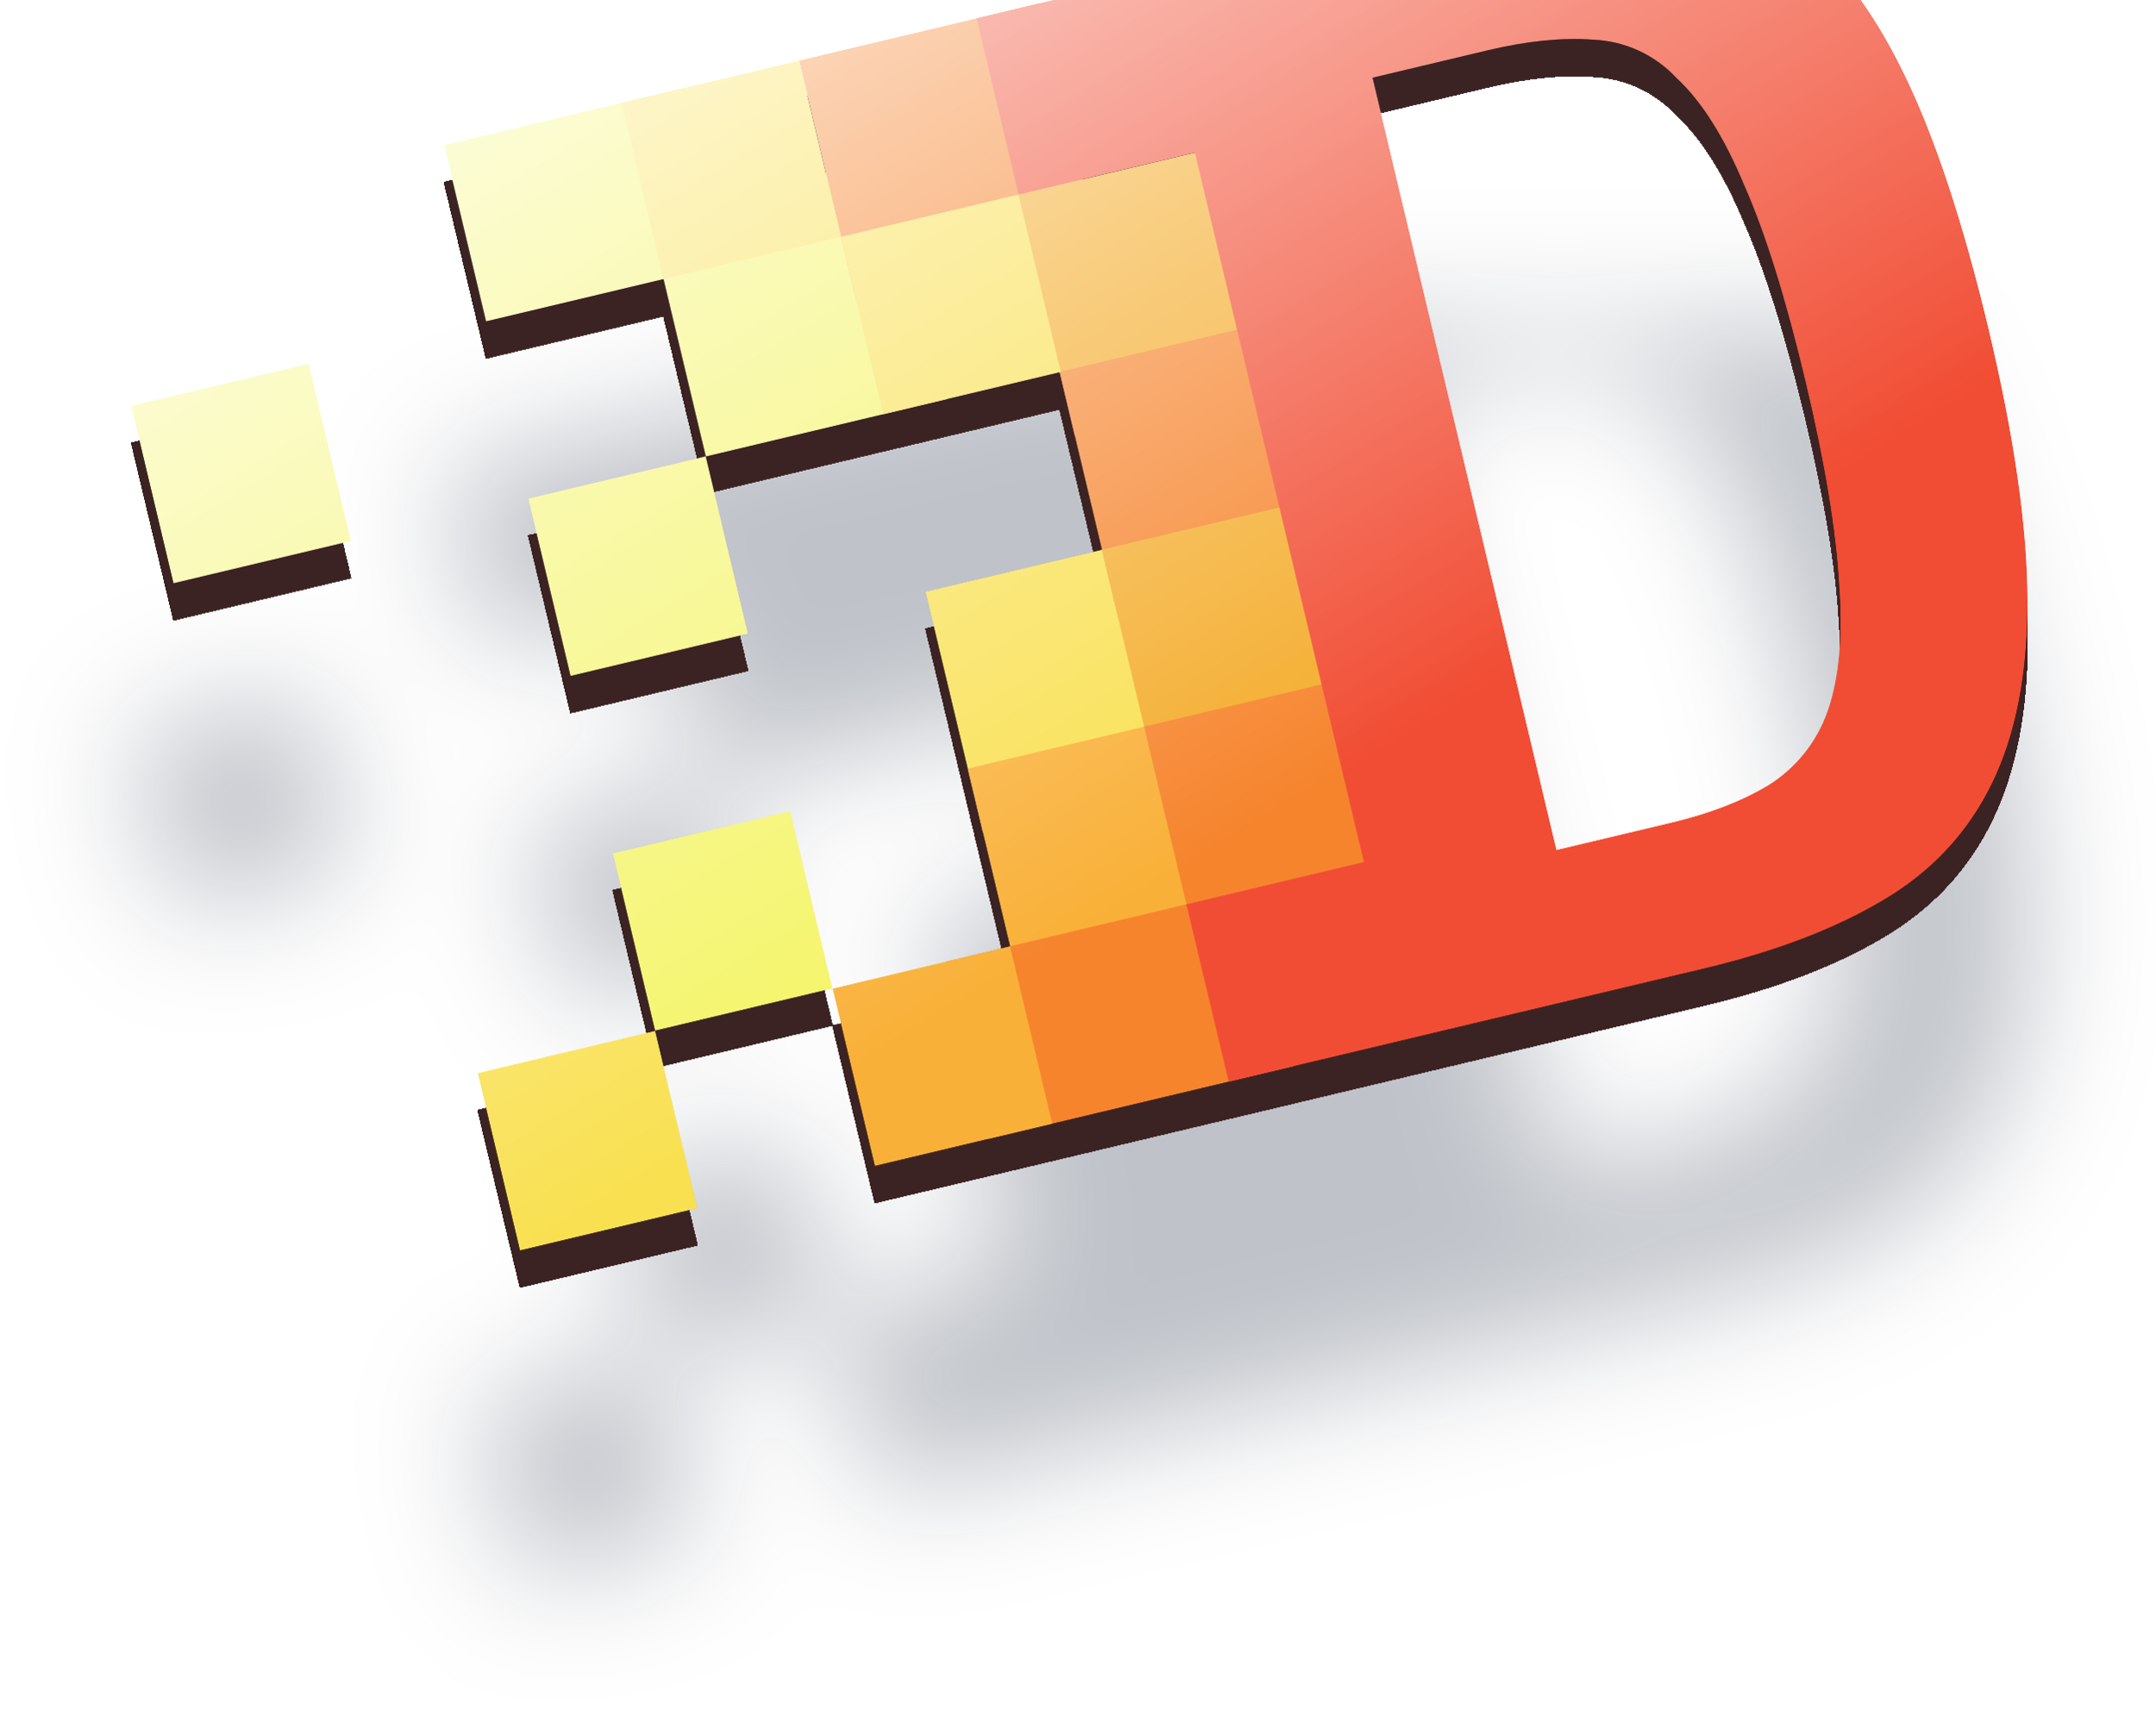
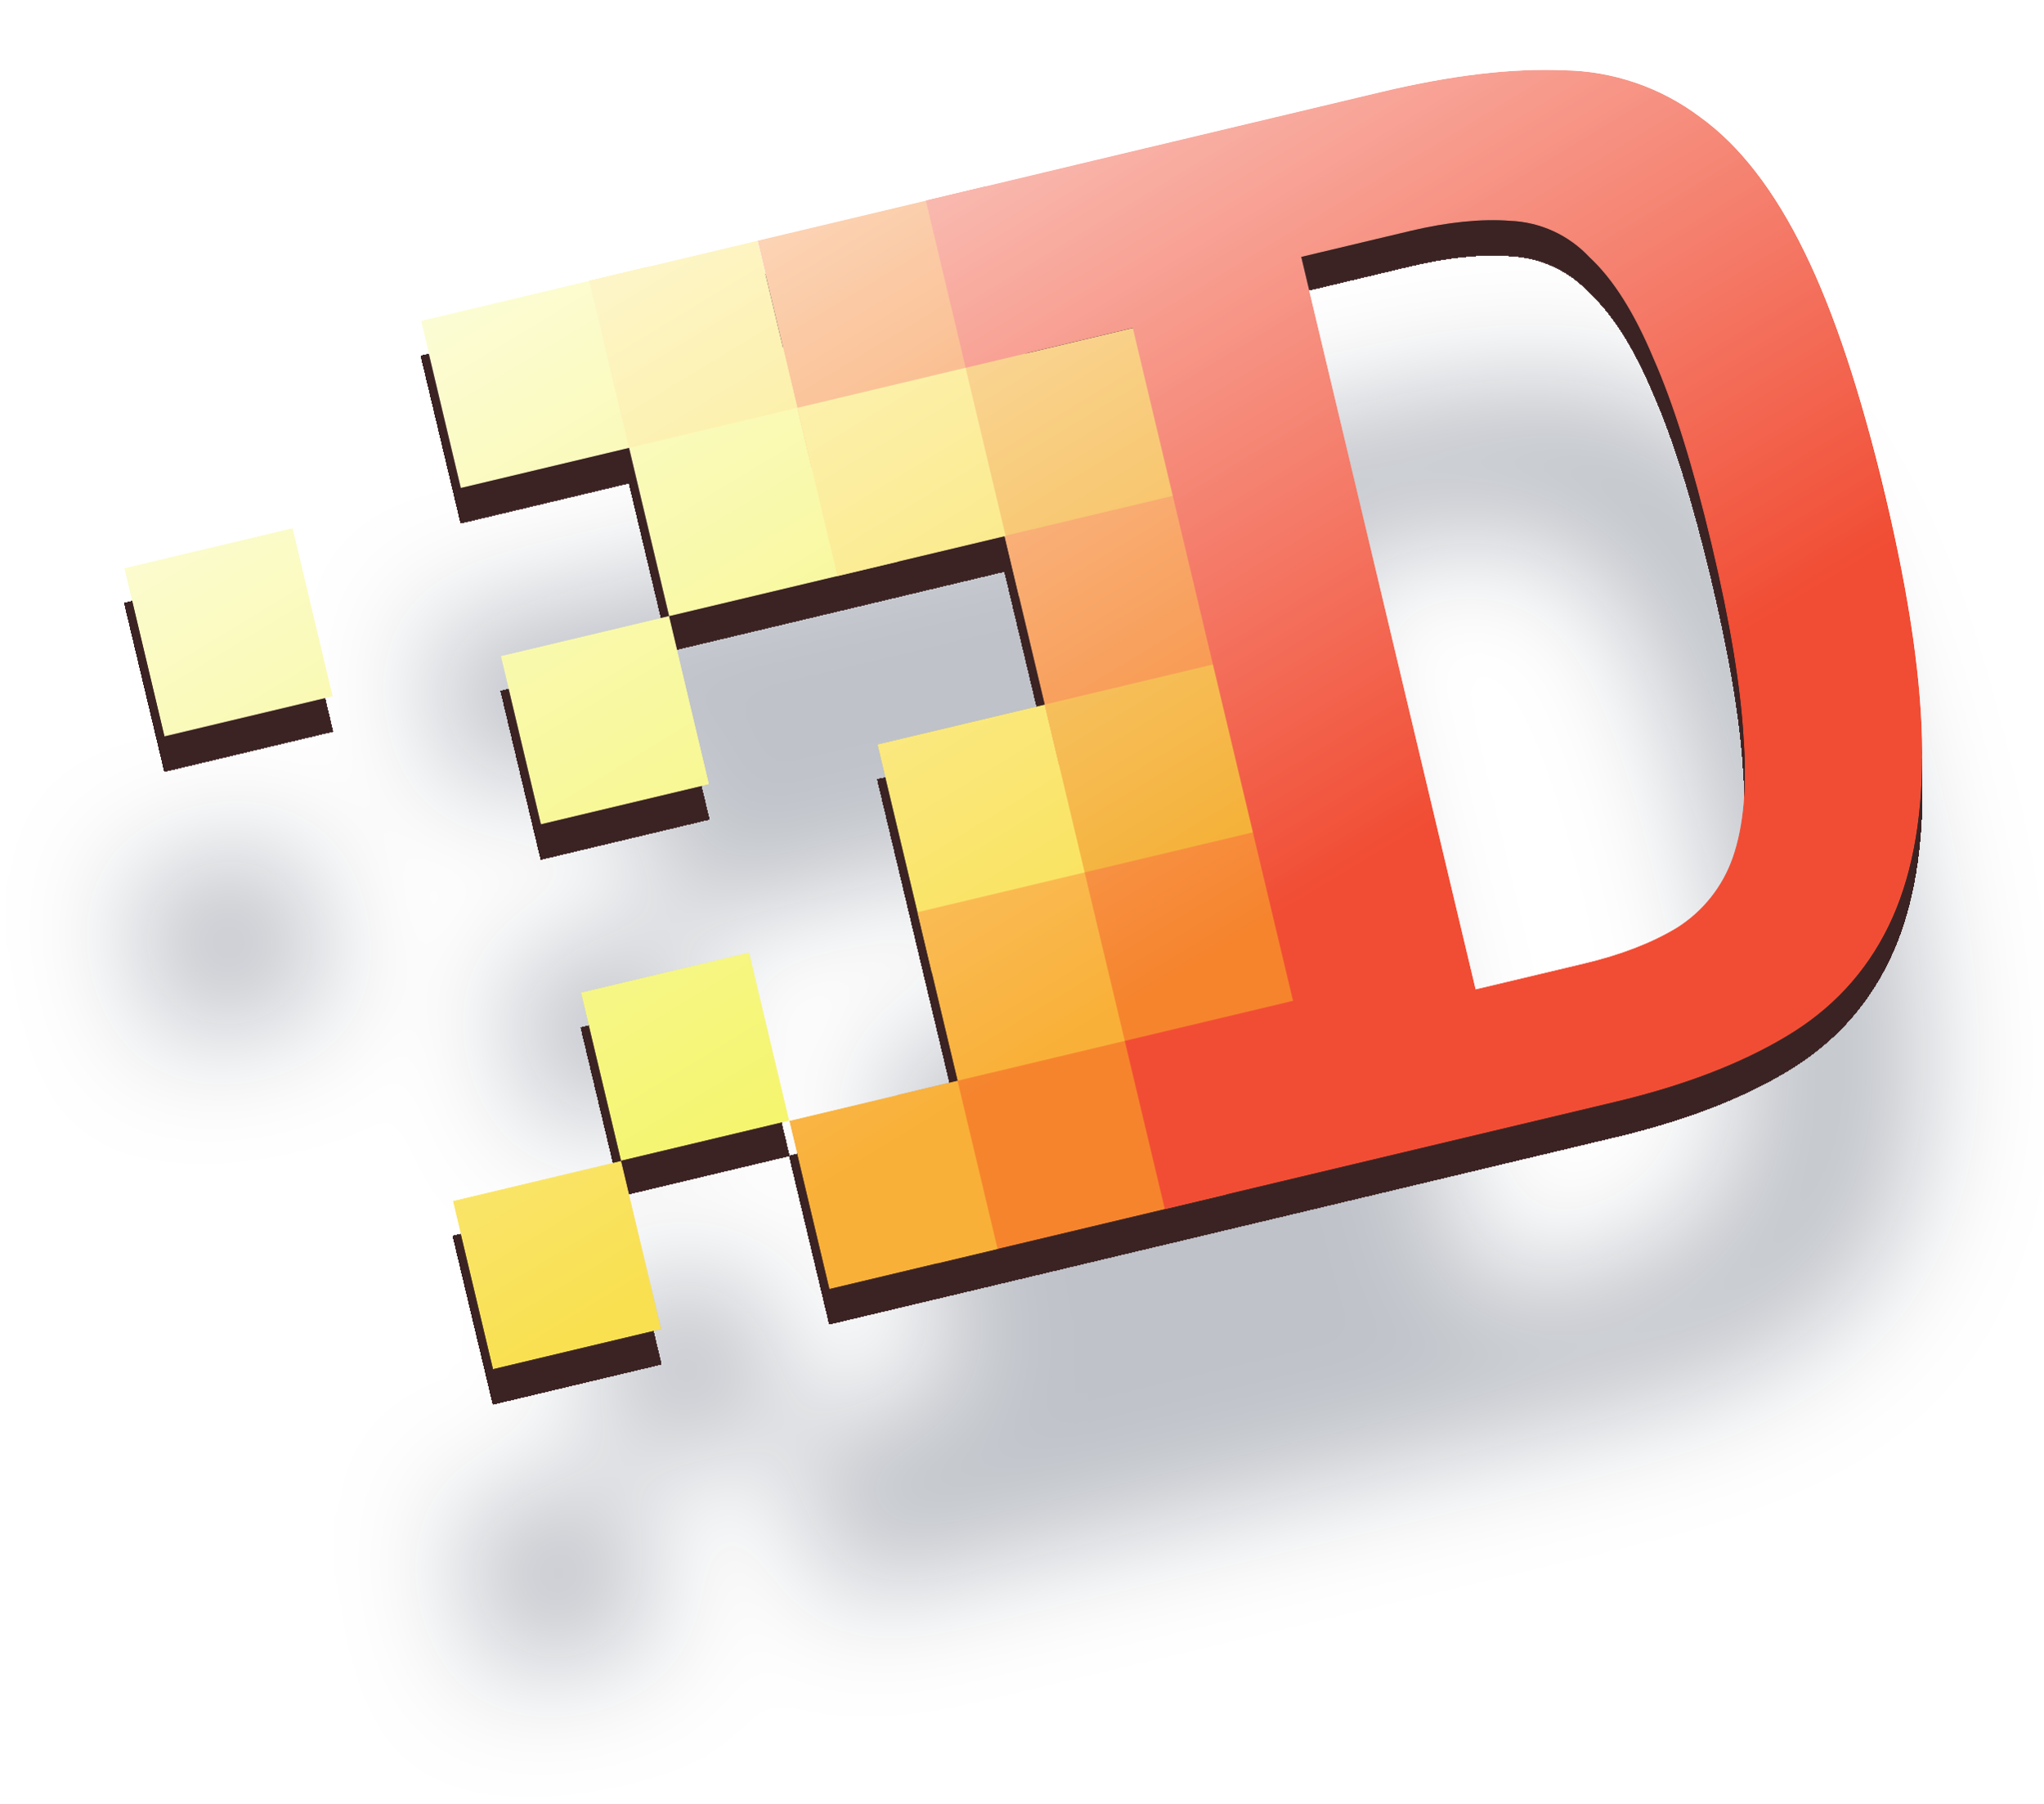
- <svg xmlns="http://www.w3.org/2000/svg" width="290" height="230" viewBox="0 0 290 230" fill="none">
+ <svg xmlns="http://www.w3.org/2000/svg" width="290" height="256" viewBox="0 0 290 256" fill="none">
  <g filter="url(#filter0_dd_94_668)">
-     <mask id="mask0_94_668" style="mask-type:alpha" maskUnits="userSpaceOnUse" x="17" y="-17" width="256" height="186">
-       <path d="M132.267 112.075L164.702 104.351L156.977 71.916L124.542 79.641L132.267 112.075Z" fill="#F9E050" />
-       <path d="M65.402 43.251L97.837 35.527L92.187 11.806L59.752 19.53L65.402 43.251Z" fill="#F4F464" />
-       <path d="M94.972 61.446L127.407 53.721L119.682 21.286L87.247 29.011L94.972 61.446ZM23.341 78.505L47.224 72.817L41.536 48.935L17.653 54.623L23.341 78.505ZM76.77 90.983L100.652 85.296L94.964 61.413L71.082 67.101L76.77 90.983Z" fill="#F4F464" />
-       <path d="M137.94 135.893L170.374 128.169L162.65 95.734L130.215 103.458L137.94 135.893Z" fill="#F9B038" />
-       <path d="M133.061 153.288L174.016 143.534L168.328 119.652L127.373 129.406L133.061 153.288Z" fill="#F6842D" />
-       <path d="M69.967 168.315L93.85 162.627L88.162 138.745L64.279 144.433L69.967 168.315Z" fill="#F9E050" />
-       <path d="M115.204 40.428L147.638 32.703L139.952 0.43L107.517 8.155L115.204 40.428Z" fill="#F6842D" />
-       <path d="M88.141 138.732L112.024 133.045L106.336 109.162L82.454 114.85L88.141 138.732Z" fill="#F4F464" />
-       <path d="M144.628 58.657L177.063 50.933L169.338 18.498L136.903 26.223L144.628 58.657Z" fill="#F4AC2B" />
-       <path d="M150.304 82.491L182.739 74.766L175.014 42.331L142.58 50.056L150.304 82.491Z" fill="#F6842D" />
-       <path d="M156.004 106.422L188.439 98.697L180.714 66.262L148.279 73.987L156.004 106.422Z" fill="#F4AC2B" />
-       <path d="M161.676 130.24L194.111 122.516L186.386 90.081L153.952 97.806L161.676 130.24Z" fill="#F6842D" />
-       <path d="M131.415 2.464L137.065 26.184L160.786 20.535L183.529 116.032L159.647 121.72L165.335 145.602L229.349 130.357C238.967 128.066 247.032 124.986 253.509 121.107C259.993 117.261 264.823 112.052 268.035 105.49C271.246 98.927 272.867 90.697 272.833 80.815C272.806 70.965 271.063 58.847 267.627 44.421C264.16 29.866 260.331 18.296 256.129 9.747C251.873 1.041 246.943 -5.338 241.343 -9.376C235.738 -13.61 228.928 -15.942 221.904 -16.035C214.585 -16.338 206.044 -15.327 196.313 -13.01L155.116 -3.198L131.415 2.464ZM184.697 10.458L200.14 6.78C205.465 5.512 210.226 5.026 214.359 5.338C218.64 5.511 222.679 7.368 225.599 10.505C228.968 13.624 231.984 18.414 234.684 24.881C237.529 31.314 240.268 40.092 242.919 51.226C245.563 62.328 247.058 71.47 247.465 78.621C247.987 85.607 247.469 91.306 245.914 95.735C244.478 99.825 241.703 103.31 238.038 105.625C234.462 107.79 230.089 109.479 224.877 110.721L209.451 114.395L184.697 10.458Z" fill="#F14D34" />
-       <path d="M118.855 55.758L142.737 50.071L137.049 26.188L113.167 31.876L118.855 55.758Z" fill="#F9E050" />
-       <path d="M117.716 156.943L141.598 151.255L135.91 127.373L112.028 133.061L117.716 156.943Z" fill="#F9B038" />
-       <path d="M89.284 37.563L113.167 31.875L107.517 8.154L83.635 13.842L89.284 37.563Z" fill="#F9E050" />
+     <mask id="mask0_94_668" style="mask-type:alpha" maskUnits="userSpaceOnUse" x="17" y="9" width="256" height="186">
+       <path d="M132.267 138.075L164.702 130.351L156.977 97.916L124.542 105.641L132.267 138.075Z" fill="#F9E050" />
+       <path d="M65.402 69.251L97.837 61.527L92.187 37.806L59.752 45.53L65.402 69.251Z" fill="#F4F464" />
+       <path d="M94.972 87.445L127.407 79.721L119.682 47.286L87.247 55.011L94.972 87.445ZM23.341 104.505L47.224 98.817L41.536 74.935L17.653 80.623L23.341 104.505ZM76.77 116.983L100.652 111.296L94.964 87.413L71.082 93.101L76.77 116.983Z" fill="#F4F464" />
+       <path d="M137.94 161.894L170.374 154.169L162.65 121.734L130.215 129.459L137.94 161.894Z" fill="#F9B038" />
+       <path d="M133.061 179.289L174.016 169.535L168.328 145.652L127.373 155.406L133.061 179.289Z" fill="#F6842D" />
+       <path d="M69.967 194.315L93.85 188.627L88.162 164.745L64.279 170.433L69.967 194.315Z" fill="#F9E050" />
+       <path d="M115.204 66.428L147.638 58.703L139.952 26.43L107.517 34.155L115.204 66.428Z" fill="#F6842D" />
+       <path d="M88.141 164.733L112.024 159.045L106.336 135.163L82.454 140.851L88.141 164.733Z" fill="#F4F464" />
+       <path d="M144.628 84.657L177.063 76.933L169.338 44.498L136.903 52.223L144.628 84.657Z" fill="#F4AC2B" />
+       <path d="M150.304 108.491L182.739 100.766L175.014 68.332L142.58 76.056L150.304 108.491Z" fill="#F6842D" />
+       <path d="M156.004 132.422L188.439 124.697L180.714 92.262L148.279 99.987L156.004 132.422Z" fill="#F4AC2B" />
+       <path d="M161.676 156.24L194.111 148.516L186.386 116.081L153.952 123.806L161.676 156.24Z" fill="#F6842D" />
+       <path d="M131.415 28.463L137.065 52.184L160.786 46.535L183.529 142.032L159.647 147.72L165.335 171.602L229.349 156.357C238.967 154.066 247.032 150.986 253.509 147.107C259.993 143.261 264.823 138.052 268.035 131.49C271.246 124.927 272.867 116.697 272.833 106.815C272.806 96.965 271.063 84.847 267.627 70.421C264.16 55.866 260.331 44.296 256.129 35.748C251.873 27.041 246.943 20.662 241.343 16.624C235.738 12.39 228.928 10.058 221.904 9.965C214.585 9.662 206.044 10.673 196.313 12.99L155.116 22.802L131.415 28.463ZM184.697 36.458L200.14 32.78C205.465 31.512 210.226 31.026 214.359 31.338C218.64 31.512 222.679 33.368 225.599 36.505C228.968 39.624 231.984 44.414 234.684 50.881C237.529 57.315 240.268 66.092 242.919 77.226C245.563 88.328 247.058 97.47 247.465 104.62C247.987 111.607 247.469 117.306 245.914 121.735C244.478 125.825 241.703 129.31 238.038 131.625C234.462 133.79 230.089 135.479 224.877 136.721L209.451 140.395L184.697 36.458Z" fill="#F14D34" />
+       <path d="M118.855 81.758L142.737 76.07L137.049 52.188L113.167 57.876L118.855 81.758Z" fill="#F9E050" />
+       <path d="M117.716 182.943L141.598 177.255L135.91 153.373L112.028 159.061L117.716 182.943Z" fill="#F9B038" />
+       <path d="M89.284 63.563L113.167 57.875L107.517 34.154L83.635 39.842L89.284 63.563Z" fill="#F9E050" />
    </mask>
    <g mask="url(#mask0_94_668)">
      <g filter="url(#filter1_d_94_668)">
-         <path d="M132.267 112.075L164.702 104.351L156.977 71.916L124.542 79.641L132.267 112.075Z" fill="#F9E050" />
-         <path d="M65.402 43.251L97.837 35.527L92.187 11.806L59.752 19.53L65.402 43.251Z" fill="#F4F464" />
-         <path d="M94.972 61.446L127.407 53.721L119.682 21.286L87.247 29.011L94.972 61.446ZM23.341 78.505L47.224 72.817L41.536 48.935L17.653 54.623L23.341 78.505ZM76.77 90.983L100.652 85.296L94.964 61.413L71.082 67.101L76.77 90.983Z" fill="#F4F464" />
-         <path d="M137.94 135.893L170.374 128.169L162.65 95.734L130.215 103.458L137.94 135.893Z" fill="#F9B038" />
-         <path d="M133.061 153.288L174.016 143.534L168.328 119.652L127.373 129.406L133.061 153.288Z" fill="#F6842D" />
-         <path d="M69.967 168.315L93.85 162.627L88.162 138.745L64.279 144.433L69.967 168.315Z" fill="#F9E050" />
-         <path d="M115.204 40.428L147.638 32.703L139.952 0.43L107.517 8.155L115.204 40.428Z" fill="#F6842D" />
-         <path d="M88.141 138.732L112.024 133.045L106.336 109.162L82.454 114.85L88.141 138.732Z" fill="#F4F464" />
-         <path d="M144.628 58.657L177.063 50.933L169.338 18.498L136.903 26.223L144.628 58.657Z" fill="#F4AC2B" />
-         <path d="M150.304 82.491L182.739 74.766L175.014 42.331L142.58 50.056L150.304 82.491Z" fill="#F6842D" />
-         <path d="M156.004 106.422L188.439 98.697L180.714 66.262L148.279 73.987L156.004 106.422Z" fill="#F4AC2B" />
-         <path d="M161.676 130.24L194.111 122.516L186.386 90.081L153.952 97.806L161.676 130.24Z" fill="#F6842D" />
-         <path d="M131.415 2.464L137.065 26.184L160.786 20.535L183.529 116.032L159.647 121.72L165.335 145.602L229.349 130.357C238.967 128.066 247.032 124.986 253.509 121.107C259.993 117.261 264.823 112.052 268.035 105.49C271.246 98.927 272.867 90.697 272.833 80.815C272.806 70.965 271.063 58.847 267.627 44.421C264.16 29.866 260.331 18.296 256.129 9.747C251.873 1.041 246.943 -5.338 241.343 -9.376C235.738 -13.61 228.928 -15.942 221.904 -16.035C214.585 -16.338 206.044 -15.327 196.313 -13.01L155.116 -3.198L131.415 2.464ZM184.697 10.458L200.14 6.78C205.465 5.512 210.226 5.026 214.359 5.338C218.64 5.511 222.679 7.368 225.599 10.505C228.968 13.624 231.984 18.414 234.684 24.881C237.529 31.314 240.268 40.092 242.919 51.226C245.563 62.328 247.058 71.47 247.465 78.621C247.987 85.607 247.469 91.306 245.914 95.735C244.478 99.825 241.703 103.31 238.038 105.625C234.462 107.79 230.089 109.479 224.877 110.721L209.451 114.395L184.697 10.458Z" fill="#F14D34" />
-         <path d="M118.855 55.758L142.737 50.071L137.049 26.188L113.167 31.876L118.855 55.758Z" fill="#F9E050" />
-         <path d="M117.716 156.943L141.598 151.255L135.91 127.373L112.028 133.061L117.716 156.943Z" fill="#F9B038" />
-         <path d="M89.284 37.563L113.167 31.875L107.517 8.154L83.635 13.842L89.284 37.563Z" fill="#F9E050" />
+         <path d="M132.267 138.075L164.702 130.351L156.977 97.916L124.542 105.641L132.267 138.075Z" fill="#F9E050" />
+         <path d="M65.402 69.251L97.837 61.527L92.187 37.806L59.752 45.53L65.402 69.251Z" fill="#F4F464" />
+         <path d="M94.972 87.445L127.407 79.721L119.682 47.286L87.247 55.011L94.972 87.445ZM23.341 104.505L47.224 98.817L41.536 74.935L17.653 80.623L23.341 104.505ZM76.77 116.983L100.652 111.296L94.964 87.413L71.082 93.101L76.77 116.983Z" fill="#F4F464" />
+         <path d="M137.94 161.894L170.374 154.169L162.65 121.734L130.215 129.459L137.94 161.894Z" fill="#F9B038" />
+         <path d="M133.061 179.289L174.016 169.535L168.328 145.652L127.373 155.406L133.061 179.289Z" fill="#F6842D" />
+         <path d="M69.967 194.315L93.85 188.627L88.162 164.745L64.279 170.433L69.967 194.315Z" fill="#F9E050" />
+         <path d="M115.204 66.428L147.638 58.703L139.952 26.43L107.517 34.155L115.204 66.428Z" fill="#F6842D" />
+         <path d="M88.141 164.733L112.024 159.045L106.336 135.163L82.454 140.851L88.141 164.733Z" fill="#F4F464" />
+         <path d="M144.628 84.657L177.063 76.933L169.338 44.498L136.903 52.223L144.628 84.657Z" fill="#F4AC2B" />
+         <path d="M150.304 108.491L182.739 100.766L175.014 68.332L142.58 76.056L150.304 108.491Z" fill="#F6842D" />
+         <path d="M156.004 132.422L188.439 124.697L180.714 92.262L148.279 99.987L156.004 132.422Z" fill="#F4AC2B" />
+         <path d="M161.676 156.24L194.111 148.516L186.386 116.081L153.952 123.806L161.676 156.24Z" fill="#F6842D" />
+         <path d="M131.415 28.463L137.065 52.184L160.786 46.535L183.529 142.032L159.647 147.72L165.335 171.602L229.349 156.357C238.967 154.066 247.032 150.986 253.509 147.107C259.993 143.261 264.823 138.052 268.035 131.49C271.246 124.927 272.867 116.697 272.833 106.815C272.806 96.965 271.063 84.847 267.627 70.421C264.16 55.866 260.331 44.296 256.129 35.748C251.873 27.041 246.943 20.662 241.343 16.624C235.738 12.39 228.928 10.058 221.904 9.965C214.585 9.662 206.044 10.673 196.313 12.99L155.116 22.802L131.415 28.463ZM184.697 36.458L200.14 32.78C205.465 31.512 210.226 31.026 214.359 31.338C218.64 31.512 222.679 33.368 225.599 36.505C228.968 39.624 231.984 44.414 234.684 50.881C237.529 57.315 240.268 66.092 242.919 77.226C245.563 88.328 247.058 97.47 247.465 104.62C247.987 111.607 247.469 117.306 245.914 121.735C244.478 125.825 241.703 129.31 238.038 131.625C234.462 133.79 230.089 135.479 224.877 136.721L209.451 140.395L184.697 36.458Z" fill="#F14D34" />
+         <path d="M118.855 81.758L142.737 76.07L137.049 52.188L113.167 57.876L118.855 81.758Z" fill="#F9E050" />
+         <path d="M117.716 182.943L141.598 177.255L135.91 153.373L112.028 159.061L117.716 182.943Z" fill="#F9B038" />
+         <path d="M89.284 63.563L113.167 57.875L107.517 34.154L83.635 39.842L89.284 63.563Z" fill="#F9E050" />
      </g>
-       <rect x="12" y="30.886" width="245.381" height="147.229" transform="rotate(-13.396 12 30.8857)" fill="url(#paint0_linear_94_668)" />
+       <rect x="12" y="56.886" width="245.381" height="147.229" transform="rotate(-13.396 12 56.8857)" fill="url(#paint0_linear_94_668)" />
    </g>
  </g>
  <defs>
-     <filter id="filter0_dd_94_668" x="-5.07" y="-26" width="307.08" height="261.169" filterUnits="userSpaceOnUse" color-interpolation-filters="sRGB">
+     <filter id="filter0_dd_94_668" x="-5.07" y="0" width="307.08" height="261.169" filterUnits="userSpaceOnUse" color-interpolation-filters="sRGB">
      <feFlood flood-opacity="0" result="BackgroundImageFix" />
      <feColorMatrix in="SourceAlpha" type="matrix" values="0 0 0 0 0 0 0 0 0 0 0 0 0 0 0 0 0 0 127 0" result="hardAlpha" />
      <feOffset dy="44.097" />
      <feGaussianBlur stdDeviation="8.535" />
      <feColorMatrix type="matrix" values="0 0 0 0 0 0 0 0 0 0.05 0 0 0 0 0.146 0 0 0 0.25 0" />
      <feBlend mode="normal" in2="BackgroundImageFix" result="effect1_dropShadow_94_668" />
      <feColorMatrix in="SourceAlpha" type="matrix" values="0 0 0 0 0 0 0 0 0 0 0 0 0 0 0 0 0 0 127 0" result="hardAlpha" />
      <feOffset dy="4.979" />
      <feColorMatrix type="matrix" values="0 0 0 0 0.237 0 0 0 0 0.137 0 0 0 0 0.137 0 0 0 1 0" />
      <feBlend mode="normal" in2="effect1_dropShadow_94_668" result="effect2_dropShadow_94_668" />
      <feBlend mode="normal" in="SourceGraphic" in2="effect2_dropShadow_94_668" result="shape" />
    </filter>
-     <filter id="filter1_d_94_668" x="0.583" y="-16.087" width="289.32" height="245.57" filterUnits="userSpaceOnUse" color-interpolation-filters="sRGB">
+     <filter id="filter1_d_94_668" x="0.583" y="9.913" width="289.32" height="245.57" filterUnits="userSpaceOnUse" color-interpolation-filters="sRGB">
      <feFlood flood-opacity="0" result="BackgroundImageFix" />
      <feColorMatrix in="SourceAlpha" type="matrix" values="0 0 0 0 0 0 0 0 0 0 0 0 0 0 0 0 0 0 127 0" result="hardAlpha" />
      <feOffset dy="44.097" />
      <feGaussianBlur stdDeviation="8.535" />
      <feColorMatrix type="matrix" values="0 0 0 0 0 0 0 0 0 0.05 0 0 0 0 0.146 0 0 0 0.25 0" />
      <feBlend mode="normal" in2="BackgroundImageFix" result="effect1_dropShadow_94_668" />
      <feBlend mode="normal" in="SourceGraphic" in2="effect1_dropShadow_94_668" result="shape" />
    </filter>
-     <linearGradient id="paint0_linear_94_668" x1="116.198" y1="-39.884" x2="173.098" y2="136.862" gradientUnits="userSpaceOnUse">
+     <linearGradient id="paint0_linear_94_668" x1="116.198" y1="-13.884" x2="173.098" y2="162.862" gradientUnits="userSpaceOnUse">
      <stop stop-color="white" />
      <stop offset="1" stop-color="white" stop-opacity="0" />
    </linearGradient>
  </defs>
</svg>
